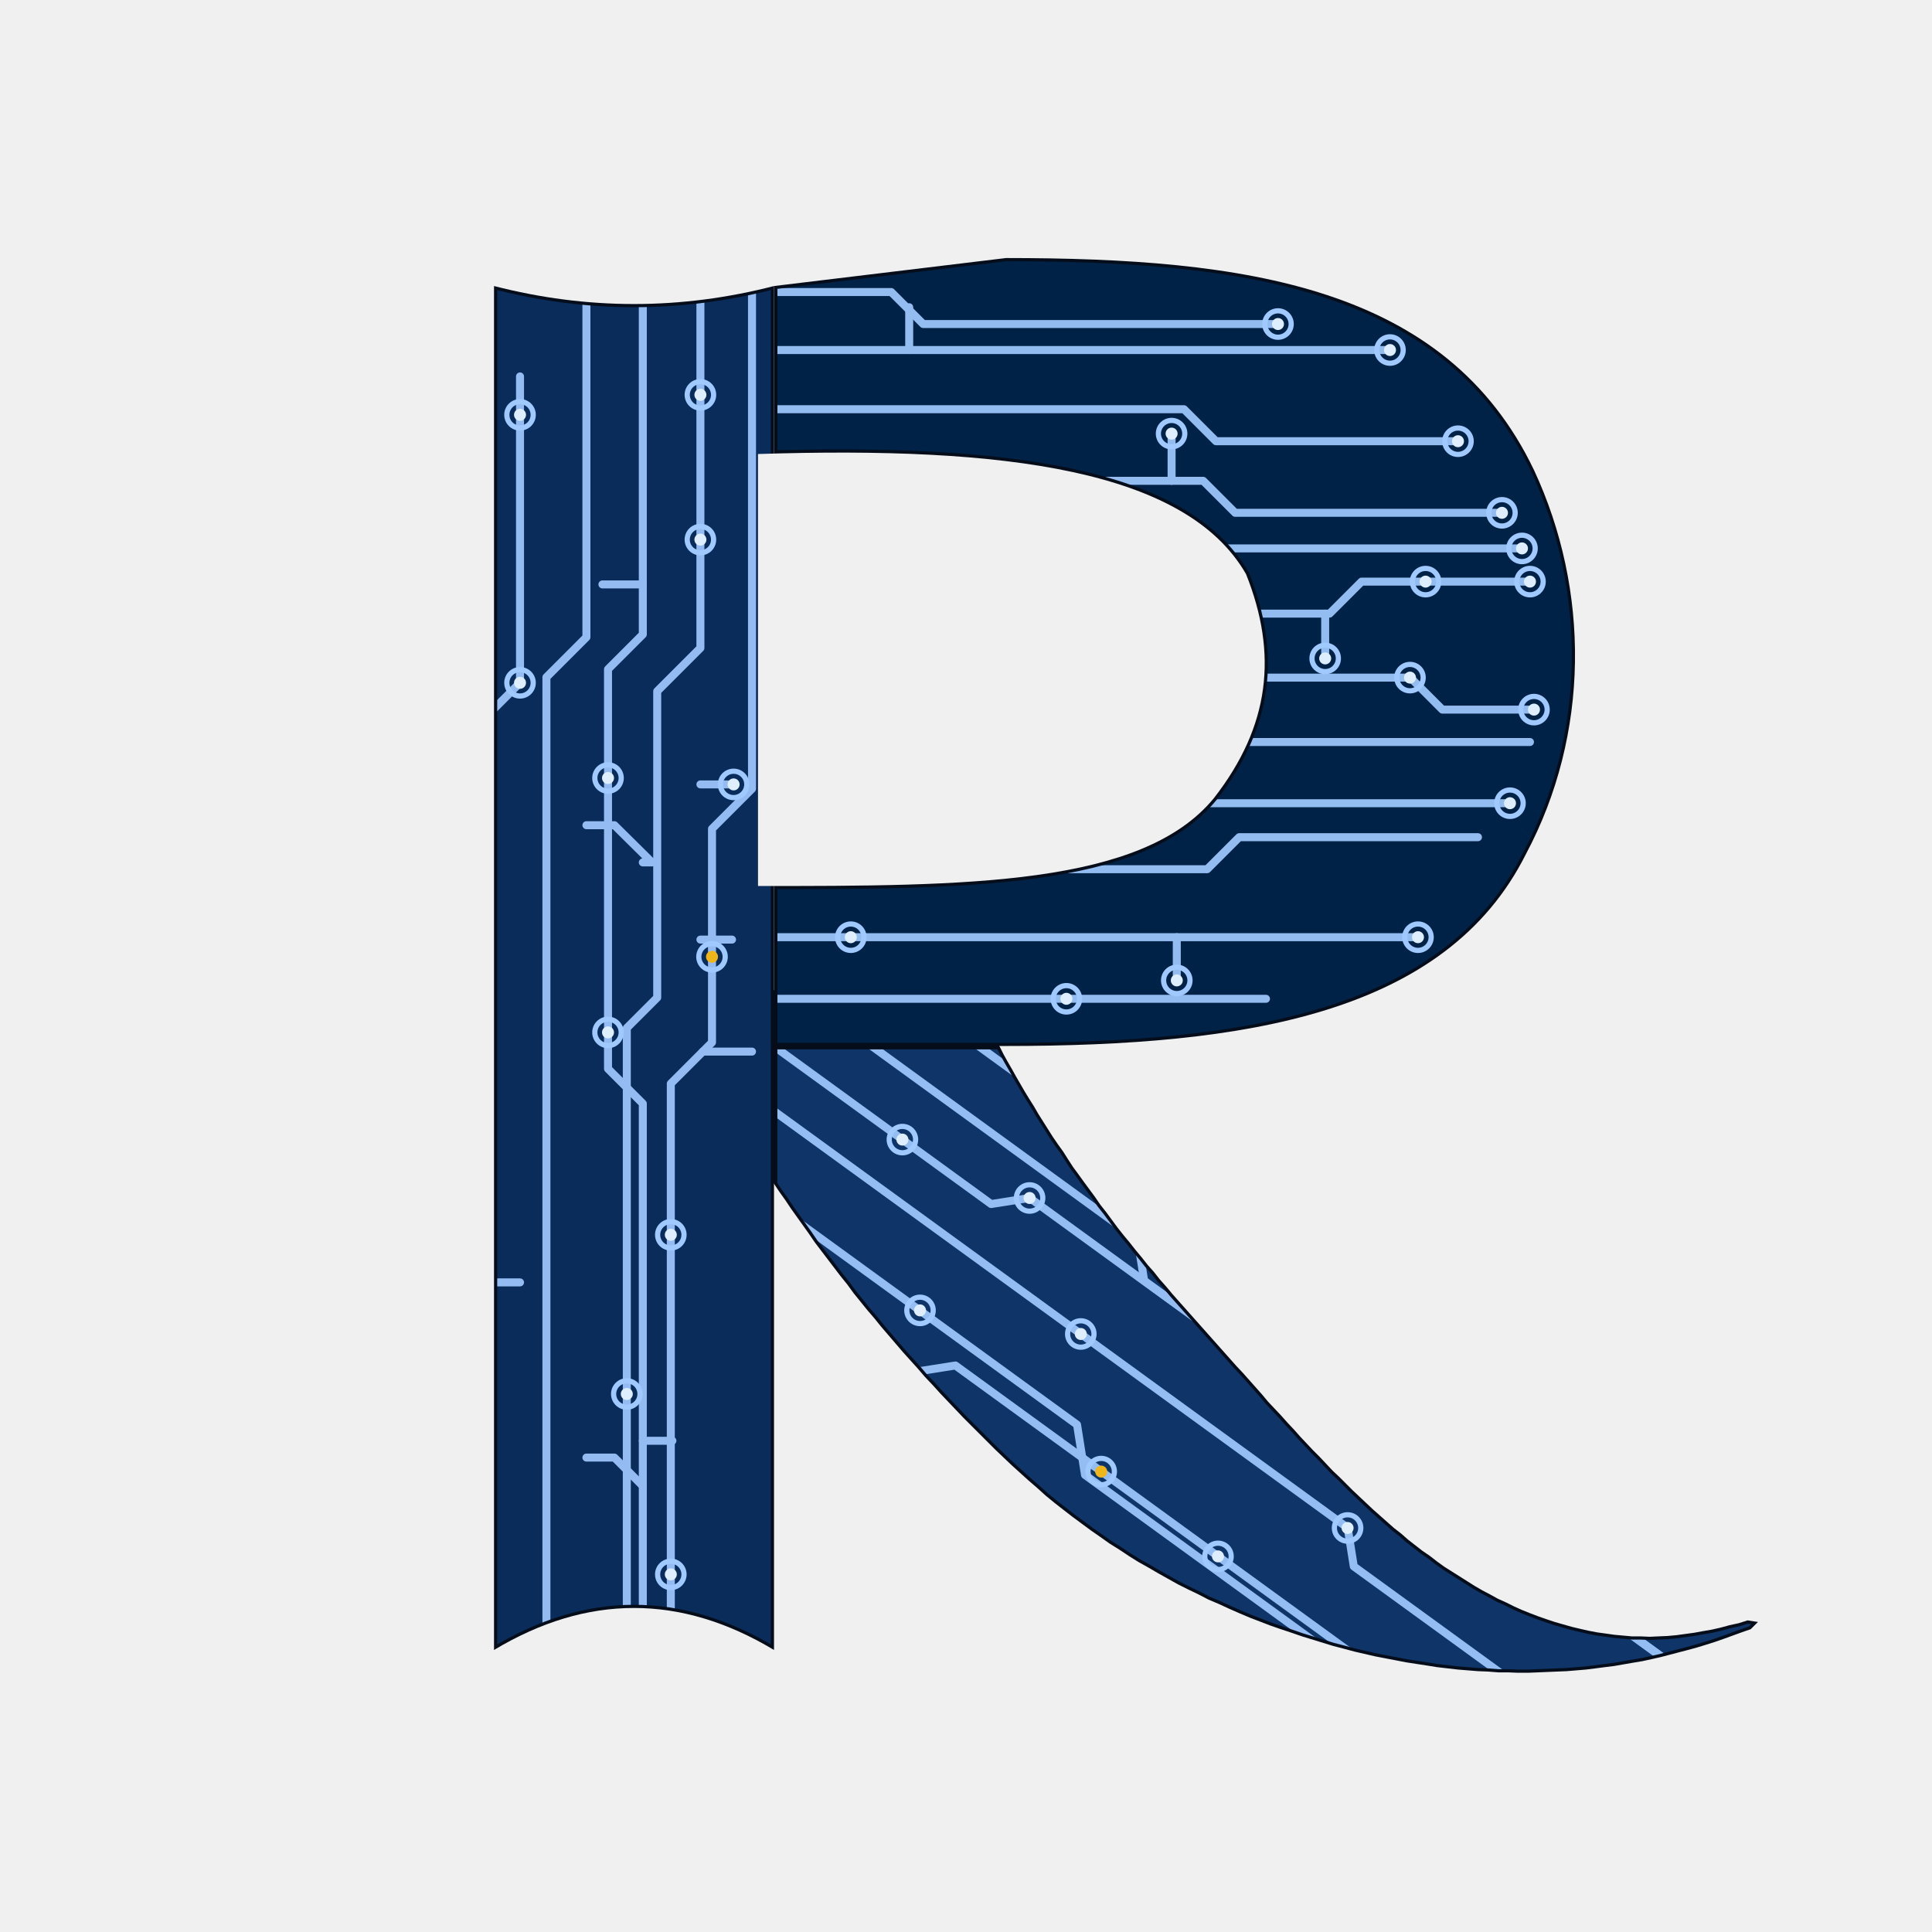
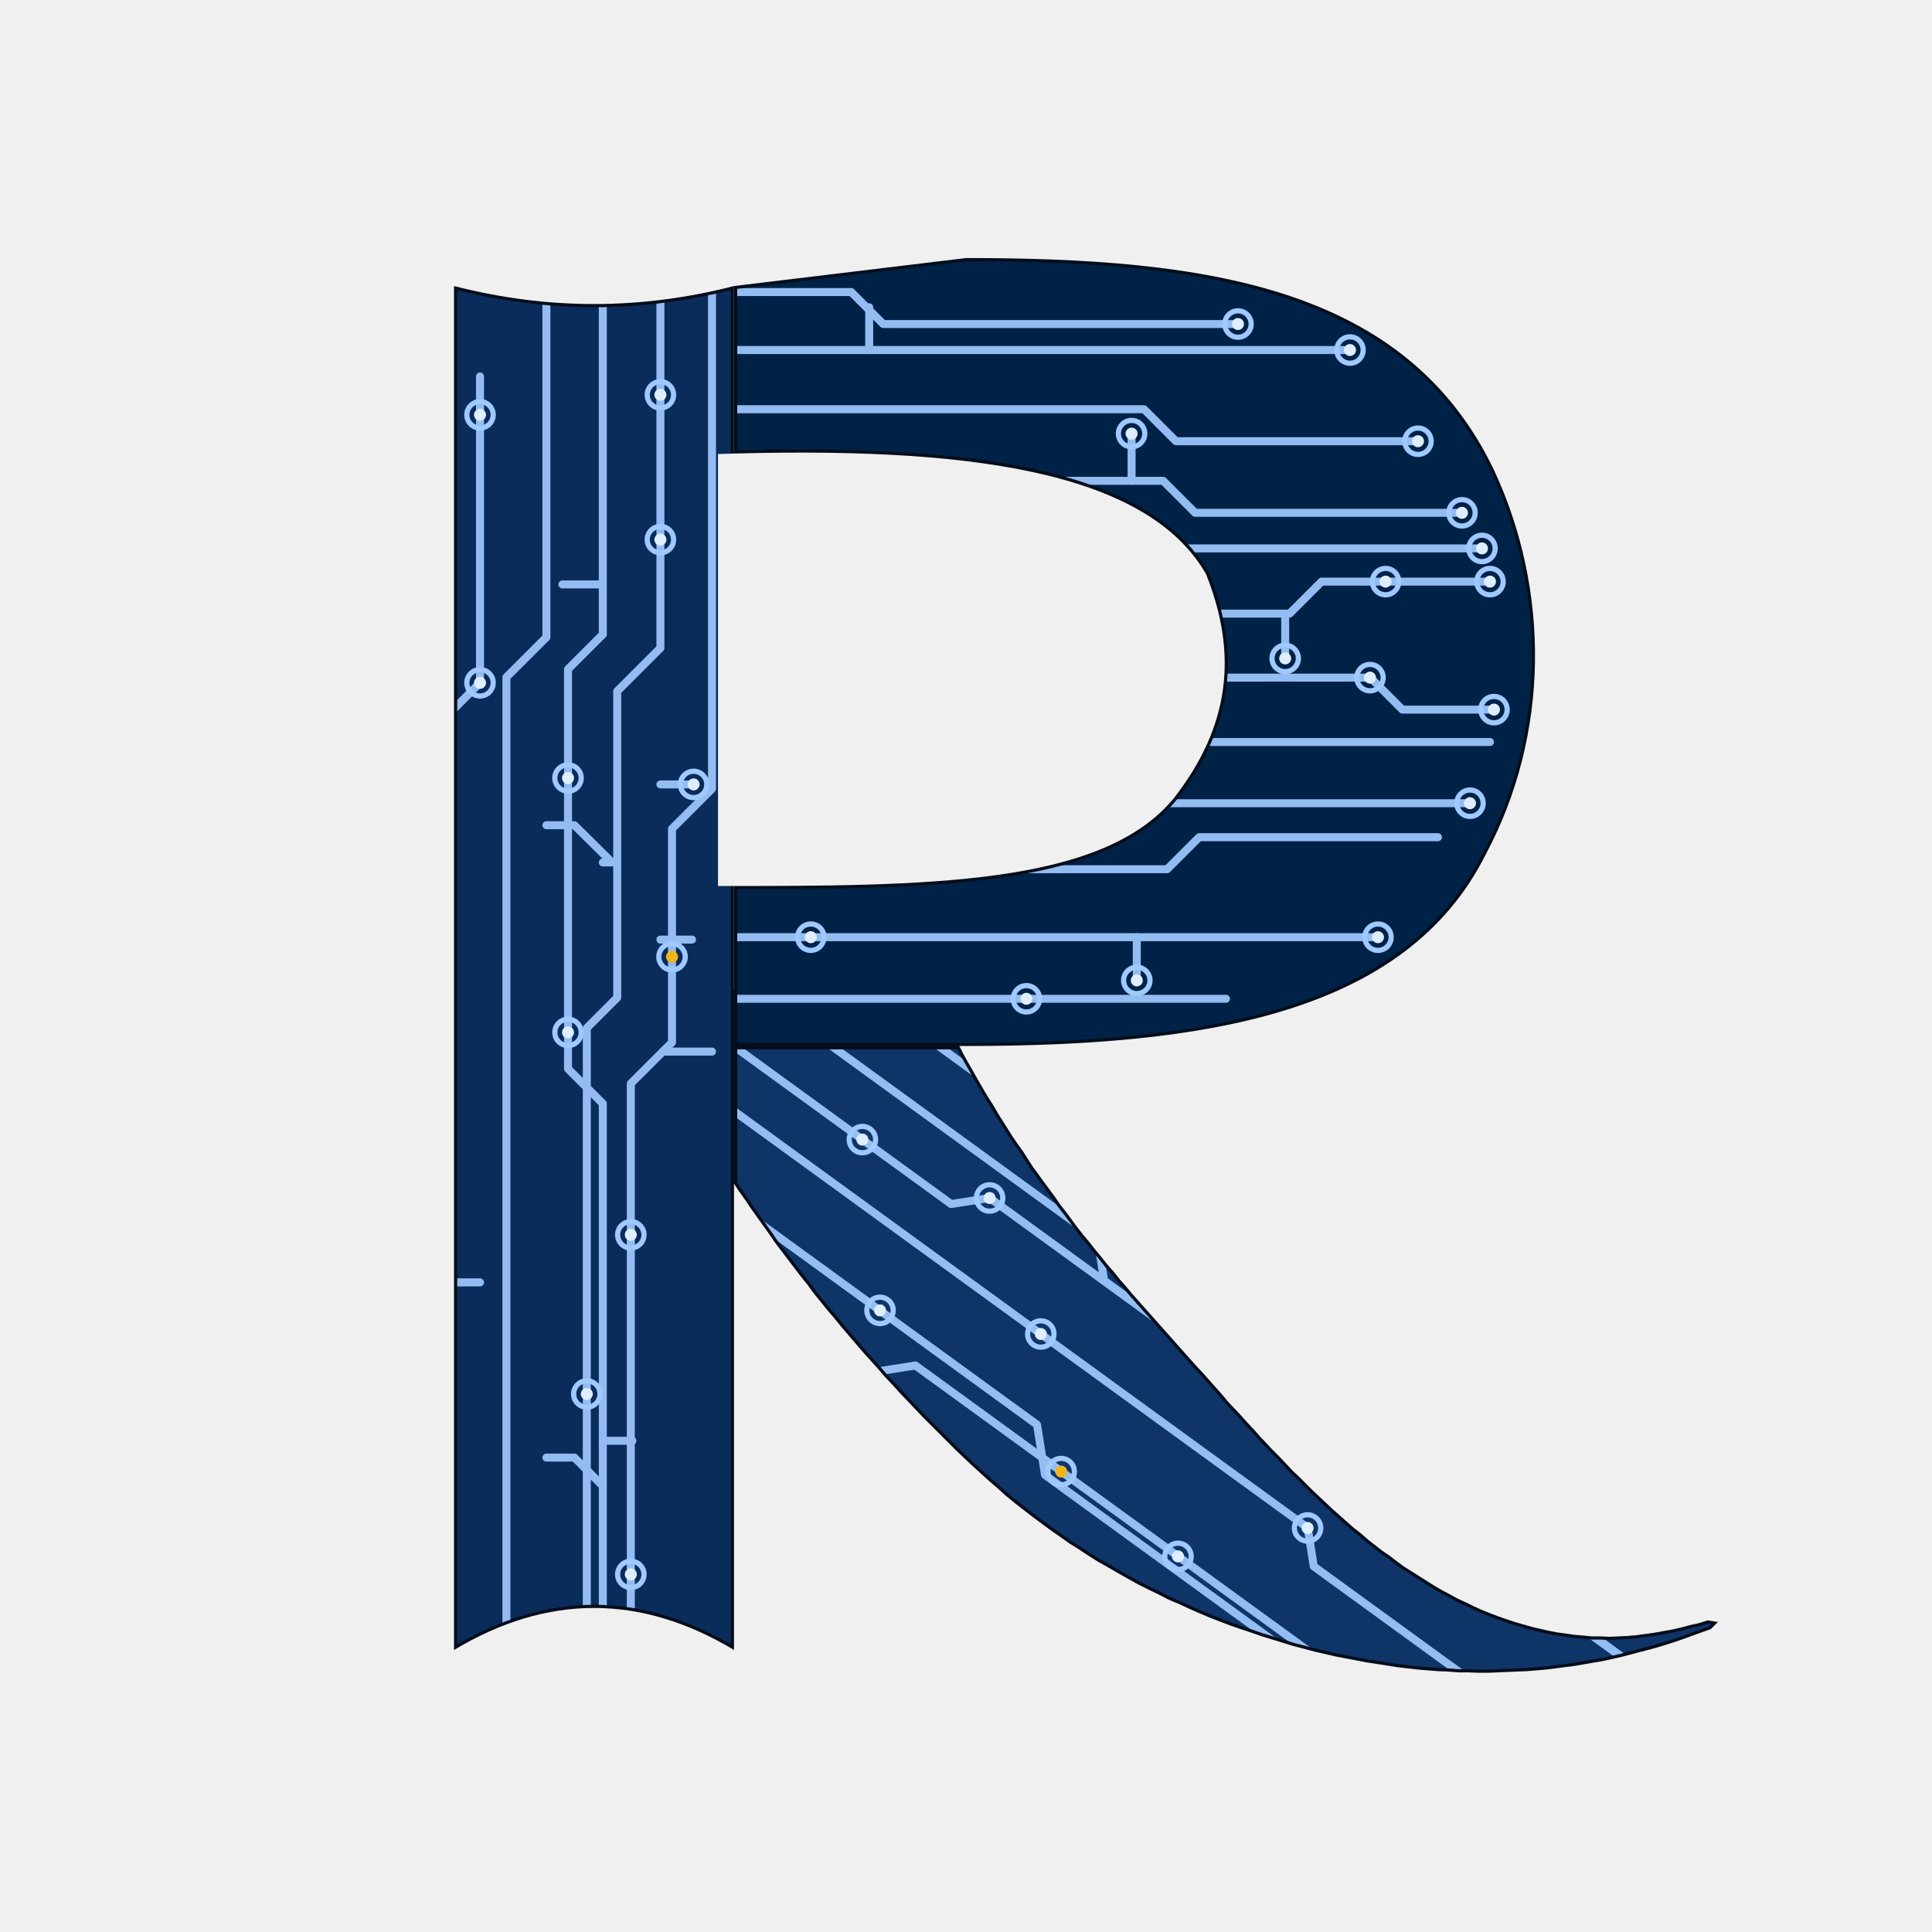
<svg xmlns="http://www.w3.org/2000/svg" viewBox="0 0 512 512" width="512" height="512">
-   <g transform="translate(256,256) scale(1.06) translate(-290,-320)">
+   <g transform="translate(256,256) scale(1.06) translate(-300,-320)">
    <defs>
      <clipPath id="cs">
        <path d="M172,150 Q207,159 242,150 L242,491 Q207,470 172,491 Z" />
      </clipPath>
      <clipPath id="cb">
        <path clip-rule="evenodd" d="M242,150 L300,143 C360,143 410,150 432,196 C446,226 446,262 430,292 C410,332 360,340 300,340 L242,340 Z M238,192 C300,190 345,196 360,222 C368,242 366,260 352,278 C334,300 290,300 238,300 Z" />
      </clipPath>
      <clipPath id="cl">
        <path d="M219.6,335.1 L220.6,337.2 L221.6,339.2 L222.6,341.2 L223.6,343.2 L224.7,345.3 L225.8,347.3 L226.9,349.4 L228.0,351.4 L229.1,353.5 L230.3,355.5 L231.5,357.6 L232.7,359.6 L234.0,361.7 L235.2,363.8 L236.5,365.9 L237.8,368.0 L239.2,370.1 L240.5,372.2 L241.9,374.3 L243.3,376.4 L244.8,378.5 L246.2,380.6 L247.7,382.7 L249.2,384.8 L250.7,386.9 L252.2,389.1 L253.8,391.2 L255.4,393.3 L257.0,395.4 L258.6,397.5 L260.3,399.6 L261.9,401.8 L263.6,403.9 L265.3,406.0 L267.1,408.1 L268.8,410.2 L270.6,412.3 L272.4,414.4 L274.2,416.5 L276.0,418.5 L277.9,420.6 L279.7,422.7 L281.6,424.7 L283.5,426.8 L285.4,428.8 L287.4,430.9 L289.3,432.9 L291.3,434.9 L293.3,436.9 L295.3,438.9 L297.3,440.9 L299.4,442.9 L301.4,444.8 L303.5,446.7 L305.6,448.6 L307.8,450.5 L309.9,452.4 L312.1,454.2 L314.4,456.0 L316.6,457.7 L318.9,459.4 L321.2,461.1 L323.5,462.7 L325.9,464.4 L328.3,465.9 L330.7,467.5 L333.1,469.0 L335.6,470.4 L338.0,471.8 L340.5,473.2 L343.0,474.6 L345.6,475.9 L348.1,477.1 L350.6,478.4 L353.2,479.5 L355.8,480.7 L358.3,481.8 L360.9,482.9 L363.5,483.9 L366.1,484.9 L368.7,485.8 L371.4,486.7 L374.0,487.6 L376.6,488.4 L379.2,489.2 L381.8,490.0 L384.5,490.7 L387.1,491.4 L389.7,492.0 L392.3,492.6 L394.9,493.1 L397.5,493.6 L400.1,494.1 L402.7,494.5 L405.3,494.9 L407.8,495.3 L410.4,495.6 L413.0,495.9 L415.5,496.1 L418.0,496.3 L420.5,496.4 L423.1,496.6 L425.5,496.6 L428.0,496.7 L430.5,496.7 L433.0,496.6 L435.4,496.5 L437.8,496.4 L440.2,496.3 L442.6,496.1 L445.0,495.9 L447.4,495.6 L449.7,495.3 L452.1,495.0 L454.4,494.6 L456.7,494.2 L459.1,493.8 L461.4,493.3 L463.6,492.8 L465.9,492.2 L468.2,491.6 L470.5,491.0 L472.7,490.4 L475.0,489.7 L477.2,489.0 L479.5,488.2 L481.7,487.4 L483.9,486.6 L486.2,485.8 L488.0,484.0 L488.0,484.0 L485.4,483.6 L483.2,484.3 L480.9,484.8 L478.7,485.4 L476.5,485.9 L474.2,486.3 L472.0,486.7 L469.8,487.0 L467.6,487.3 L465.4,487.5 L463.1,487.6 L460.9,487.7 L458.7,487.6 L456.5,487.6 L454.3,487.4 L452.1,487.2 L450.0,486.9 L447.8,486.6 L445.7,486.2 L443.5,485.7 L441.4,485.2 L439.3,484.6 L437.2,484.0 L435.1,483.3 L433.1,482.6 L431.0,481.8 L429.0,481.0 L427.0,480.1 L425.0,479.1 L423.0,478.2 L421.0,477.1 L419.1,476.1 L417.2,475.0 L415.3,473.8 L413.4,472.6 L411.5,471.4 L409.6,470.2 L407.8,468.9 L406.0,467.5 L404.1,466.2 L402.3,464.8 L400.5,463.4 L398.8,461.9 L397.0,460.5 L395.3,459.0 L393.5,457.4 L391.8,455.9 L390.1,454.3 L388.4,452.7 L386.7,451.1 L385.1,449.5 L383.4,447.8 L381.7,446.2 L380.1,444.5 L378.5,442.8 L376.8,441.1 L375.2,439.4 L373.6,437.7 L372.0,435.9 L370.4,434.2 L368.8,432.4 L367.1,430.6 L365.5,428.9 L364.0,427.1 L362.4,425.3 L360.8,423.5 L359.2,421.7 L357.6,420.0 L356.0,418.2 L354.4,416.4 L352.8,414.6 L351.2,412.8 L349.6,411.0 L348.0,409.2 L346.4,407.4 L344.8,405.6 L343.2,403.8 L341.6,402.0 L340.1,400.2 L338.5,398.4 L337.0,396.5 L335.4,394.7 L333.9,392.8 L332.4,391.0 L330.9,389.1 L329.4,387.3 L327.9,385.4 L326.5,383.5 L325.1,381.6 L323.6,379.7 L322.3,377.8 L320.9,375.9 L319.5,374.0 L318.2,372.2 L316.8,370.3 L315.5,368.3 L314.3,366.4 L313.0,364.6 L311.7,362.7 L310.5,360.8 L309.3,358.9 L308.1,357.0 L307.0,355.1 L305.8,353.2 L304.7,351.4 L303.6,349.5 L302.5,347.6 L301.5,345.8 L300.4,343.9 L299.4,342.1 L298.5,340.3 L297.5,338.5 L296.6,336.7 L295.7,334.9 L294.8,333.2 L293.9,331.4 L293.1,329.7 L292.3,328.0 L291.5,326.3 L290.7,324.6 L290.0,323.0 L289.3,321.3 L288.6,319.7 L288.0,318.1 L287.4,316.5 L286.7,315.0 L286.2,313.4 L285.6,311.9 L285.0,310.4 L284.4,308.9 Z" />
      </clipPath>
      <mask id="cm" maskUnits="userSpaceOnUse" maskContentUnits="userSpaceOnUse" x="0" y="0" width="700" height="650">
        <path d="M172,150 Q207,159 242,150 L242,491 Q207,470 172,491 Z" fill="#fff" />
        <path d="M242,150 L300,143 C360,143 410,150 432,196 C446,226 446,262 430,292 C410,332 360,340 300,340 L242,340 Z" fill="#fff" />
        <path d="M219.6,335.1 L220.6,337.2 L221.6,339.2 L222.6,341.2 L223.6,343.2 L224.7,345.3 L225.8,347.3 L226.9,349.4 L228.0,351.4 L229.1,353.5 L230.3,355.5 L231.5,357.6 L232.7,359.6 L234.0,361.7 L235.2,363.8 L236.5,365.9 L237.8,368.0 L239.2,370.1 L240.5,372.2 L241.9,374.3 L243.3,376.4 L244.8,378.5 L246.2,380.6 L247.7,382.7 L249.2,384.8 L250.7,386.9 L252.2,389.1 L253.8,391.2 L255.4,393.3 L257.0,395.4 L258.6,397.5 L260.3,399.6 L261.9,401.8 L263.6,403.9 L265.3,406.0 L267.1,408.1 L268.8,410.2 L270.6,412.3 L272.4,414.4 L274.2,416.5 L276.0,418.5 L277.9,420.6 L279.7,422.7 L281.6,424.7 L283.5,426.8 L285.4,428.8 L287.4,430.9 L289.3,432.9 L291.3,434.9 L293.3,436.9 L295.3,438.9 L297.3,440.9 L299.4,442.9 L301.4,444.8 L303.5,446.7 L305.6,448.6 L307.8,450.5 L309.9,452.4 L312.1,454.2 L314.4,456.0 L316.6,457.7 L318.9,459.4 L321.2,461.1 L323.5,462.7 L325.9,464.4 L328.3,465.9 L330.7,467.5 L333.1,469.0 L335.6,470.4 L338.0,471.8 L340.5,473.2 L343.0,474.6 L345.6,475.9 L348.1,477.1 L350.6,478.4 L353.2,479.5 L355.8,480.7 L358.3,481.8 L360.9,482.9 L363.5,483.9 L366.1,484.9 L368.7,485.8 L371.4,486.7 L374.0,487.6 L376.6,488.4 L379.2,489.2 L381.8,490.0 L384.5,490.7 L387.1,491.4 L389.7,492.0 L392.3,492.6 L394.9,493.1 L397.5,493.6 L400.1,494.1 L402.7,494.5 L405.3,494.9 L407.8,495.3 L410.4,495.6 L413.0,495.9 L415.5,496.1 L418.0,496.3 L420.5,496.4 L423.1,496.6 L425.5,496.6 L428.0,496.7 L430.5,496.7 L433.0,496.6 L435.4,496.5 L437.8,496.4 L440.2,496.3 L442.6,496.1 L445.0,495.9 L447.4,495.6 L449.7,495.3 L452.1,495.0 L454.4,494.6 L456.7,494.2 L459.1,493.8 L461.4,493.3 L463.6,492.8 L465.9,492.2 L468.2,491.6 L470.5,491.0 L472.7,490.4 L475.0,489.7 L477.2,489.0 L479.5,488.2 L481.7,487.4 L483.9,486.6 L486.2,485.8 L488.0,484.0 L488.0,484.0 L485.4,483.6 L483.2,484.3 L480.9,484.8 L478.7,485.4 L476.5,485.9 L474.2,486.3 L472.0,486.7 L469.8,487.0 L467.6,487.3 L465.4,487.5 L463.1,487.6 L460.9,487.7 L458.7,487.6 L456.5,487.6 L454.3,487.4 L452.1,487.2 L450.0,486.9 L447.8,486.6 L445.7,486.2 L443.5,485.7 L441.4,485.2 L439.3,484.6 L437.2,484.0 L435.1,483.3 L433.1,482.6 L431.0,481.8 L429.0,481.0 L427.0,480.1 L425.0,479.1 L423.0,478.2 L421.0,477.1 L419.1,476.1 L417.2,475.0 L415.3,473.8 L413.4,472.6 L411.5,471.4 L409.6,470.2 L407.8,468.9 L406.0,467.5 L404.1,466.2 L402.3,464.8 L400.5,463.4 L398.8,461.9 L397.0,460.5 L395.3,459.0 L393.5,457.4 L391.8,455.9 L390.1,454.3 L388.4,452.7 L386.7,451.1 L385.1,449.5 L383.4,447.8 L381.7,446.2 L380.1,444.5 L378.5,442.8 L376.8,441.1 L375.2,439.4 L373.6,437.7 L372.0,435.9 L370.4,434.2 L368.8,432.4 L367.1,430.6 L365.5,428.9 L364.0,427.1 L362.4,425.3 L360.8,423.5 L359.2,421.7 L357.6,420.0 L356.0,418.2 L354.4,416.4 L352.8,414.6 L351.2,412.8 L349.6,411.0 L348.0,409.2 L346.4,407.4 L344.8,405.6 L343.2,403.8 L341.6,402.0 L340.1,400.2 L338.5,398.4 L337.0,396.5 L335.4,394.7 L333.9,392.8 L332.4,391.0 L330.9,389.1 L329.4,387.3 L327.9,385.4 L326.5,383.5 L325.1,381.6 L323.6,379.7 L322.3,377.8 L320.9,375.9 L319.5,374.0 L318.2,372.2 L316.8,370.3 L315.5,368.3 L314.3,366.4 L313.0,364.6 L311.7,362.7 L310.5,360.8 L309.3,358.9 L308.1,357.0 L307.0,355.1 L305.8,353.2 L304.7,351.4 L303.6,349.5 L302.5,347.6 L301.5,345.8 L300.4,343.9 L299.4,342.1 L298.5,340.3 L297.5,338.5 L296.6,336.7 L295.7,334.9 L294.8,333.2 L293.9,331.4 L293.1,329.7 L292.3,328.0 L291.5,326.3 L290.7,324.6 L290.0,323.0 L289.3,321.3 L288.6,319.7 L288.0,318.1 L287.4,316.5 L286.7,315.0 L286.2,313.4 L285.6,311.9 L285.0,310.4 L284.4,308.9 Z" fill="#fff" />
        <path d="M238,192 C300,190 345,196 360,222 C368,242 366,260 352,278 C334,300 290,300 238,300 Z" fill="#000" />
      </mask>
    </defs>
    <g mask="url(#cm)">
      <path d="M219.6,335.1 L220.6,337.2 L221.6,339.2 L222.6,341.2 L223.6,343.2 L224.7,345.3 L225.8,347.3 L226.9,349.4 L228.0,351.4 L229.1,353.5 L230.3,355.5 L231.5,357.6 L232.7,359.6 L234.0,361.7 L235.2,363.8 L236.5,365.9 L237.8,368.0 L239.2,370.1 L240.5,372.2 L241.9,374.3 L243.3,376.4 L244.8,378.5 L246.2,380.6 L247.7,382.7 L249.2,384.8 L250.7,386.9 L252.2,389.1 L253.8,391.2 L255.4,393.3 L257.0,395.4 L258.6,397.5 L260.3,399.6 L261.9,401.8 L263.6,403.9 L265.3,406.0 L267.1,408.1 L268.8,410.2 L270.6,412.3 L272.4,414.4 L274.2,416.5 L276.0,418.5 L277.9,420.6 L279.7,422.7 L281.6,424.7 L283.5,426.8 L285.4,428.8 L287.4,430.9 L289.3,432.9 L291.3,434.9 L293.3,436.9 L295.3,438.9 L297.3,440.9 L299.4,442.9 L301.4,444.8 L303.5,446.7 L305.6,448.6 L307.8,450.5 L309.9,452.4 L312.1,454.2 L314.4,456.0 L316.6,457.7 L318.9,459.4 L321.2,461.1 L323.5,462.7 L325.9,464.4 L328.3,465.9 L330.7,467.5 L333.1,469.0 L335.6,470.4 L338.0,471.8 L340.5,473.2 L343.0,474.6 L345.6,475.9 L348.1,477.1 L350.6,478.4 L353.2,479.5 L355.8,480.7 L358.3,481.8 L360.9,482.9 L363.5,483.9 L366.1,484.9 L368.7,485.8 L371.4,486.7 L374.0,487.6 L376.6,488.4 L379.2,489.2 L381.8,490.0 L384.5,490.7 L387.1,491.4 L389.7,492.0 L392.3,492.6 L394.9,493.1 L397.5,493.6 L400.1,494.1 L402.7,494.5 L405.3,494.9 L407.8,495.3 L410.4,495.6 L413.0,495.9 L415.5,496.1 L418.0,496.3 L420.5,496.4 L423.1,496.6 L425.5,496.6 L428.0,496.7 L430.5,496.7 L433.0,496.6 L435.4,496.5 L437.8,496.4 L440.2,496.3 L442.6,496.1 L445.0,495.9 L447.4,495.6 L449.7,495.3 L452.1,495.0 L454.4,494.6 L456.7,494.2 L459.1,493.8 L461.4,493.3 L463.6,492.8 L465.9,492.2 L468.2,491.6 L470.5,491.0 L472.7,490.4 L475.0,489.7 L477.2,489.0 L479.5,488.2 L481.7,487.4 L483.9,486.6 L486.2,485.8 L488.0,484.0 L488.0,484.0 L485.4,483.6 L483.2,484.3 L480.9,484.8 L478.7,485.4 L476.5,485.9 L474.2,486.3 L472.0,486.7 L469.8,487.0 L467.6,487.3 L465.4,487.5 L463.1,487.6 L460.9,487.7 L458.7,487.6 L456.5,487.6 L454.3,487.4 L452.1,487.2 L450.0,486.9 L447.8,486.6 L445.7,486.2 L443.5,485.7 L441.4,485.2 L439.3,484.6 L437.2,484.0 L435.1,483.3 L433.1,482.6 L431.0,481.8 L429.0,481.0 L427.0,480.1 L425.0,479.1 L423.0,478.2 L421.0,477.1 L419.1,476.1 L417.2,475.0 L415.3,473.8 L413.4,472.6 L411.5,471.4 L409.6,470.2 L407.8,468.9 L406.0,467.5 L404.1,466.2 L402.3,464.8 L400.5,463.4 L398.8,461.9 L397.0,460.5 L395.3,459.0 L393.5,457.4 L391.8,455.9 L390.1,454.3 L388.4,452.7 L386.7,451.1 L385.1,449.5 L383.4,447.8 L381.7,446.2 L380.1,444.5 L378.5,442.8 L376.8,441.1 L375.2,439.4 L373.6,437.7 L372.0,435.9 L370.4,434.2 L368.8,432.4 L367.1,430.6 L365.5,428.9 L364.0,427.1 L362.4,425.3 L360.8,423.5 L359.2,421.7 L357.6,420.0 L356.0,418.2 L354.4,416.4 L352.8,414.6 L351.2,412.8 L349.6,411.0 L348.0,409.2 L346.4,407.4 L344.8,405.6 L343.2,403.8 L341.6,402.0 L340.1,400.2 L338.5,398.4 L337.0,396.5 L335.4,394.7 L333.9,392.8 L332.4,391.0 L330.9,389.1 L329.4,387.3 L327.9,385.4 L326.5,383.5 L325.1,381.6 L323.6,379.7 L322.3,377.8 L320.9,375.9 L319.5,374.0 L318.2,372.2 L316.8,370.3 L315.5,368.3 L314.3,366.4 L313.0,364.6 L311.7,362.7 L310.5,360.8 L309.3,358.9 L308.1,357.0 L307.0,355.1 L305.8,353.2 L304.7,351.4 L303.6,349.5 L302.5,347.6 L301.5,345.8 L300.4,343.9 L299.4,342.1 L298.5,340.3 L297.5,338.5 L296.6,336.7 L295.7,334.9 L294.8,333.2 L293.9,331.4 L293.1,329.7 L292.3,328.0 L291.5,326.3 L290.7,324.6 L290.0,323.0 L289.3,321.3 L288.6,319.7 L288.0,318.1 L287.4,316.5 L286.7,315.0 L286.2,313.4 L285.6,311.9 L285.0,310.4 L284.4,308.9 Z" fill="#0e3468" stroke="#060d1a" stroke-width="1.6" stroke-linejoin="round" />
      <g>
        <path d="M219.6,335.1 L220.6,337.2 L221.6,339.2 L222.6,341.2 L223.6,343.2 L224.7,345.3 L225.8,347.3 L226.9,349.4 L228.0,351.4 L229.1,353.5 L230.3,355.5 L231.5,357.6 L232.7,359.6 L234.0,361.7 L235.2,363.8 L236.5,365.9 L237.8,368.0 L239.2,370.1 L240.5,372.2 L241.9,374.3 L243.3,376.4 L244.8,378.5 L246.2,380.6 L247.7,382.7 L249.2,384.8 L250.7,386.9 L252.2,389.1 L253.8,391.2 L255.4,393.3 L257.0,395.4 L258.6,397.5 L260.3,399.6 L261.9,401.8 L263.6,403.9 L265.3,406.0 L267.1,408.1 L268.8,410.2 L270.6,412.3 L272.4,414.4 L274.2,416.5 L276.0,418.5 L277.9,420.6 L279.7,422.7 L281.6,424.7 L283.5,426.8 L285.4,428.8 L287.4,430.9 L289.3,432.9 L291.3,434.9 L293.3,436.9 L295.3,438.9 L297.3,440.9 L299.4,442.9 L301.4,444.8 L303.5,446.7 L305.6,448.6 L307.8,450.5 L309.9,452.4 L312.1,454.2 L314.4,456.0 L316.6,457.7 L318.9,459.4 L321.2,461.1 L323.5,462.7 L325.9,464.4 L328.3,465.9 L330.7,467.5 L333.1,469.0 L335.6,470.4 L338.0,471.8 L340.5,473.2 L343.0,474.6 L345.6,475.9 L348.1,477.1 L350.6,478.4 L353.2,479.5 L355.8,480.7 L358.3,481.8 L360.9,482.9 L363.5,483.9 L366.1,484.9 L368.7,485.8 L371.4,486.7 L374.0,487.6 L376.6,488.4 L379.2,489.2 L381.8,490.0 L384.5,490.7 L387.1,491.4 L389.7,492.0 L392.3,492.6 L394.9,493.1 L397.5,493.6 L400.1,494.1 L402.7,494.5 L405.3,494.9 L407.8,495.3 L410.4,495.6 L413.0,495.9 L415.5,496.1 L418.0,496.3 L420.5,496.4 L423.1,496.6 L425.5,496.6 L428.0,496.7 L430.5,496.7 L433.0,496.6 L435.4,496.5 L437.8,496.4 L440.2,496.3 L442.6,496.1 L445.0,495.9 L447.4,495.6 L449.7,495.3 L452.1,495.0 L454.4,494.6 L456.7,494.2 L459.1,493.8 L461.4,493.3 L463.6,492.8 L465.9,492.2 L468.2,491.6 L470.5,491.0 L472.7,490.4 L475.0,489.7 L477.2,489.0 L479.5,488.2 L481.7,487.4 L483.9,486.6 L486.2,485.8 L488.0,484.0 L488.0,484.0 L485.4,483.6 L483.2,484.3 L480.9,484.8 L478.7,485.4 L476.5,485.9 L474.2,486.3 L472.0,486.7 L469.8,487.0 L467.6,487.3 L465.4,487.5 L463.1,487.6 L460.9,487.7 L458.7,487.6 L456.5,487.6 L454.3,487.4 L452.1,487.2 L450.0,486.9 L447.8,486.6 L445.7,486.2 L443.5,485.7 L441.4,485.2 L439.3,484.6 L437.2,484.0 L435.1,483.3 L433.1,482.6 L431.0,481.8 L429.0,481.0 L427.0,480.1 L425.0,479.1 L423.0,478.2 L421.0,477.1 L419.1,476.1 L417.2,475.0 L415.3,473.8 L413.4,472.6 L411.5,471.4 L409.6,470.2 L407.8,468.9 L406.0,467.5 L404.1,466.2 L402.3,464.8 L400.5,463.4 L398.8,461.9 L397.0,460.5 L395.3,459.0 L393.5,457.4 L391.8,455.9 L390.1,454.3 L388.4,452.7 L386.7,451.1 L385.1,449.5 L383.4,447.8 L381.7,446.2 L380.1,444.5 L378.5,442.8 L376.8,441.1 L375.2,439.4 L373.6,437.7 L372.0,435.9 L370.4,434.2 L368.8,432.4 L367.1,430.6 L365.5,428.9 L364.0,427.1 L362.4,425.3 L360.8,423.5 L359.2,421.7 L357.6,420.0 L356.0,418.2 L354.4,416.4 L352.8,414.6 L351.2,412.8 L349.6,411.0 L348.0,409.2 L346.4,407.4 L344.8,405.6 L343.2,403.8 L341.6,402.0 L340.1,400.2 L338.5,398.4 L337.0,396.5 L335.4,394.7 L333.9,392.8 L332.4,391.0 L330.9,389.1 L329.4,387.3 L327.9,385.4 L326.5,383.5 L325.1,381.6 L323.6,379.7 L322.3,377.8 L320.9,375.9 L319.5,374.0 L318.2,372.2 L316.8,370.3 L315.5,368.3 L314.3,366.4 L313.0,364.6 L311.7,362.7 L310.5,360.8 L309.3,358.9 L308.1,357.0 L307.0,355.1 L305.8,353.2 L304.7,351.4 L303.6,349.5 L302.5,347.6 L301.5,345.8 L300.4,343.9 L299.4,342.1 L298.5,340.3 L297.5,338.5 L296.6,336.7 L295.7,334.9 L294.8,333.2 L293.9,331.4 L293.1,329.7 L292.3,328.0 L291.5,326.3 L290.7,324.6 L290.0,323.0 L289.3,321.3 L288.6,319.7 L288.0,318.1 L287.4,316.5 L286.7,315.0 L286.2,313.4 L285.6,311.9 L285.0,310.4 L284.4,308.9 Z" fill="#0e3468" fill-rule="evenodd" />
        <g clip-path="url(#cl)" fill="none" stroke="#9fc9ff" stroke-width="2" stroke-linecap="round" stroke-linejoin="round" opacity="0.92">
          <g transform="rotate(-54 350 400)">
            <path d="M186.7,270.8 L186.7,374.9 L178.1,383.5 L178.1,514.3" />
            <path d="M178.1,386 L187.6,386" />
            <path d="M200.7,235 L200.7,336.1 L191,345.8 L191,565" />
            <path d="M214.8,235 L214.8,460 L222.6,467.8 L222.6,565" />
            <path d="M222.6,467.3 L215.4,467.3" />
            <path d="M228.2,235 L228.2,465 L237.1,473.9 L237.1,565" />
            <path d="M228.2,330.8 L216.5,330.8" />
            <path d="M246.6,235 L246.6,449.8 L239.9,456.5 L239.9,565" />
            <path d="M239.9,516.5 L251.7,516.5" />
            <path d="M258.4,235 L258.4,429.2 L249.8,437.8 L249.8,565" />
            <path d="M276.6,304.9 L276.6,422.1 L268,430.7 L268,485.7" />
            <path d="M268,430.6 L257.2,430.6" />
            <path d="M290.7,253.6 L290.7,354.6 L297.1,361 L297.1,487.3" />
            <path d="M303,306.9 L303,394.3 L294,403.3 L294,521.9" />
            <path d="M321.9,235 L321.9,464.2 L315,471.1 L315,565" />
            <path d="M335,235 L335,344.5 L341.9,351.4 L341.9,565" />
            <path d="M341.9,417.5 L351.9,417.5" />
            <path d="M349.4,235 L349.4,379.3 L342,386.7 L342,565" />
            <path d="M342,396.3 L352.3,396.3" />
            <path d="M365.1,235 L365.1,448.2 L371.3,454.4 L371.3,565" />
            <path d="M381.5,296.4 L381.5,398.8 L389.6,406.9 L389.6,512.4" />
            <path d="M389.6,450.5 L397.4,450.5" />
            <path d="M394.8,291.6 L394.8,387 L401.7,393.9 L401.7,497.5" />
            <path d="M401.7,399.5 L391.6,399.5" />
            <path d="M411.1,235 L411.1,445.3 L419.3,453.5 L419.3,565" />
            <path d="M419.3,493.6 L427.6,493.6" />
            <path d="M426.5,285 L426.5,441.4 L419.5,448.4 L419.5,522.9" />
            <path d="M441.7,307.8 L441.7,419.6 L449.3,427.2 L449.3,523.3" />
            <path d="M456.4,235 L456.4,358.6 L465.6,367.8 L465.6,565" />
            <path d="M471,251.8 L471,400 L462.1,408.9 L462.1,532.8" />
            <path d="M485.1,235 L485.1,421.1 L477.7,428.5 L477.7,565" />
            <path d="M477.7,505.5 L467.3,505.5" />
            <path d="M501.9,304.7 L501.9,391.4 L492.3,401 L492.3,498.1" />
            <path d="M501.9,382 L492.3,382" />
            <path d="M513,305.5 L513,379.8 L521.5,388.3 L521.5,540.1" />
            <path d="M521.5,497.9 L531.9,497.9" />
          </g>
        </g>
        <g clip-path="url(#cl)">
          <circle cx="305.9" cy="378" r="3.3" fill="none" stroke="#9fc9ff" stroke-width="1.3" />
          <circle cx="305.9" cy="378" r="1.5" fill="#dfeeff" />
          <circle cx="353" cy="467.6" r="3.3" fill="none" stroke="#9fc9ff" stroke-width="1.3" />
          <circle cx="353" cy="467.6" r="1.5" fill="#dfeeff" />
          <circle cx="278.5" cy="406.1" r="3.3" fill="none" stroke="#9fc9ff" stroke-width="1.3" />
          <circle cx="278.5" cy="406.1" r="1.5" fill="#dfeeff" />
          <circle cx="323.8" cy="446.4" r="3.3" fill="none" stroke="#9fc9ff" stroke-width="1.3" />
          <circle cx="323.8" cy="446.4" r="1.5" fill="#f0b519" />
          <circle cx="285.4" cy="334.4" r="3.3" fill="none" stroke="#9fc9ff" stroke-width="1.3" />
          <circle cx="285.4" cy="334.4" r="1.5" fill="#dfeeff" />
          <circle cx="252.6" cy="330" r="3.3" fill="none" stroke="#9fc9ff" stroke-width="1.3" />
          <circle cx="252.6" cy="330" r="1.5" fill="#dfeeff" />
          <circle cx="318.7" cy="412" r="3.3" fill="none" stroke="#9fc9ff" stroke-width="1.3" />
          <circle cx="318.7" cy="412" r="1.5" fill="#dfeeff" />
          <circle cx="274.1" cy="363.4" r="3.3" fill="none" stroke="#9fc9ff" stroke-width="1.3" />
          <circle cx="274.1" cy="363.4" r="1.5" fill="#dfeeff" />
          <circle cx="385.4" cy="460.5" r="3.3" fill="none" stroke="#9fc9ff" stroke-width="1.3" />
          <circle cx="385.4" cy="460.5" r="1.5" fill="#dfeeff" />
        </g>
        <path d="M219.6,335.1 L220.6,337.2 L221.6,339.2 L222.6,341.2 L223.6,343.2 L224.7,345.3 L225.8,347.3 L226.9,349.4 L228.0,351.4 L229.1,353.5 L230.3,355.5 L231.5,357.6 L232.7,359.6 L234.0,361.7 L235.2,363.8 L236.5,365.9 L237.8,368.0 L239.2,370.1 L240.5,372.2 L241.9,374.3 L243.3,376.4 L244.8,378.5 L246.2,380.6 L247.7,382.7 L249.2,384.8 L250.7,386.9 L252.2,389.1 L253.8,391.2 L255.4,393.3 L257.0,395.4 L258.6,397.5 L260.3,399.6 L261.9,401.8 L263.6,403.9 L265.3,406.0 L267.1,408.1 L268.8,410.2 L270.6,412.3 L272.4,414.4 L274.2,416.5 L276.0,418.5 L277.9,420.6 L279.7,422.7 L281.6,424.7 L283.5,426.8 L285.4,428.8 L287.4,430.9 L289.3,432.9 L291.3,434.9 L293.3,436.9 L295.3,438.9 L297.3,440.9 L299.4,442.9 L301.4,444.8 L303.5,446.7 L305.6,448.6 L307.8,450.5 L309.9,452.4 L312.1,454.2 L314.4,456.0 L316.6,457.7 L318.9,459.4 L321.2,461.1 L323.5,462.7 L325.9,464.4 L328.3,465.9 L330.7,467.5 L333.1,469.0 L335.6,470.4 L338.0,471.8 L340.5,473.2 L343.0,474.6 L345.6,475.9 L348.1,477.1 L350.6,478.4 L353.2,479.5 L355.8,480.7 L358.3,481.8 L360.9,482.9 L363.5,483.9 L366.1,484.9 L368.7,485.8 L371.4,486.7 L374.0,487.6 L376.6,488.4 L379.2,489.2 L381.8,490.0 L384.5,490.7 L387.1,491.4 L389.7,492.0 L392.3,492.6 L394.9,493.1 L397.5,493.6 L400.1,494.1 L402.7,494.5 L405.3,494.9 L407.8,495.3 L410.4,495.6 L413.0,495.9 L415.5,496.1 L418.0,496.3 L420.5,496.4 L423.1,496.6 L425.5,496.6 L428.0,496.7 L430.5,496.7 L433.0,496.6 L435.4,496.5 L437.8,496.4 L440.2,496.3 L442.6,496.1 L445.0,495.9 L447.4,495.6 L449.7,495.3 L452.1,495.0 L454.4,494.6 L456.7,494.2 L459.1,493.8 L461.4,493.3 L463.6,492.8 L465.9,492.2 L468.2,491.6 L470.5,491.0 L472.7,490.4 L475.0,489.7 L477.2,489.0 L479.5,488.2 L481.7,487.4 L483.9,486.6 L486.2,485.8 L488.0,484.0 L488.0,484.0 L485.4,483.6 L483.2,484.3 L480.9,484.8 L478.7,485.4 L476.5,485.9 L474.2,486.3 L472.0,486.7 L469.8,487.0 L467.6,487.3 L465.4,487.5 L463.1,487.6 L460.9,487.7 L458.7,487.6 L456.5,487.6 L454.3,487.4 L452.1,487.2 L450.0,486.9 L447.8,486.6 L445.7,486.2 L443.5,485.7 L441.4,485.2 L439.3,484.6 L437.2,484.0 L435.1,483.3 L433.1,482.6 L431.0,481.8 L429.0,481.0 L427.0,480.1 L425.0,479.1 L423.0,478.2 L421.0,477.1 L419.1,476.1 L417.2,475.0 L415.3,473.8 L413.4,472.6 L411.5,471.4 L409.6,470.2 L407.8,468.9 L406.0,467.5 L404.1,466.2 L402.3,464.8 L400.5,463.4 L398.8,461.9 L397.0,460.5 L395.3,459.0 L393.5,457.4 L391.8,455.9 L390.1,454.3 L388.4,452.7 L386.7,451.1 L385.1,449.5 L383.4,447.8 L381.7,446.2 L380.1,444.5 L378.5,442.8 L376.8,441.1 L375.2,439.4 L373.6,437.7 L372.0,435.9 L370.4,434.2 L368.8,432.4 L367.1,430.6 L365.5,428.9 L364.0,427.1 L362.4,425.3 L360.8,423.5 L359.2,421.7 L357.6,420.0 L356.0,418.2 L354.4,416.4 L352.8,414.6 L351.2,412.8 L349.6,411.0 L348.0,409.2 L346.4,407.4 L344.8,405.6 L343.2,403.8 L341.6,402.0 L340.1,400.2 L338.5,398.4 L337.0,396.5 L335.4,394.7 L333.9,392.8 L332.4,391.0 L330.9,389.1 L329.4,387.3 L327.9,385.4 L326.5,383.5 L325.1,381.6 L323.6,379.7 L322.3,377.8 L320.9,375.9 L319.5,374.0 L318.2,372.2 L316.8,370.3 L315.5,368.3 L314.3,366.4 L313.0,364.6 L311.7,362.7 L310.5,360.8 L309.3,358.9 L308.1,357.0 L307.0,355.1 L305.8,353.2 L304.7,351.4 L303.6,349.5 L302.5,347.6 L301.5,345.8 L300.4,343.9 L299.4,342.1 L298.5,340.3 L297.5,338.5 L296.6,336.7 L295.7,334.9 L294.8,333.2 L293.9,331.4 L293.1,329.7 L292.3,328.0 L291.5,326.3 L290.7,324.6 L290.0,323.0 L289.3,321.3 L288.6,319.7 L288.0,318.1 L287.4,316.5 L286.7,315.0 L286.2,313.4 L285.6,311.9 L285.0,310.4 L284.4,308.9 Z" fill="none" fill-rule="evenodd" stroke="#060d1a" stroke-width="1.6" stroke-linejoin="round" />
      </g>
      <path d="M242,150 L300,143 C360,143 410,150 432,196 C446,226 446,262 430,292 C410,332 360,340 300,340 L242,340 Z M238,192 C300,190 345,196 360,222 C368,242 366,260 352,278 C334,300 290,300 238,300 Z" fill="#002247" fill-rule="evenodd" stroke="#060d1a" stroke-width="1.6" stroke-linejoin="round" />
      <g>
        <path d="M242,150 L300,143 C360,143 410,150 432,196 C446,226 446,262 430,292 C410,332 360,340 300,340 L242,340 Z M238,192 C300,190 345,196 360,222 C368,242 366,260 352,278 C334,300 290,300 238,300 Z" fill="#002247" fill-rule="evenodd" />
        <g clip-path="url(#cb)" fill="none" stroke="#9fc9ff" stroke-width="2" stroke-linecap="round" stroke-linejoin="round" opacity="0.92">
          <path d="M235,151.5 L271.3,151.5 L279.3,159.5 L368,159.5" />
          <path d="M235,166 L396,166" />
          <path d="M275.8,166 L275.8,155.3" />
          <path d="M235,180.8 L344.5,180.8 L352.5,188.8 L413,188.8" />
          <path d="M235,198.7 L349.3,198.7 L357.3,206.7 L424,206.7" />
          <path d="M341.4,198.7 L341.4,186.9" />
          <path d="M235,215.6 L429,215.6" />
          <path d="M235,231.9 L380.9,231.9 L388.9,223.9 L431,223.9" />
          <path d="M379.8,231.9 L379.8,243.1" />
          <path d="M235,247.9 L401.1,247.9 L409.1,255.9 L432,255.9" />
          <path d="M235,264 L431,264" />
          <path d="M235,279.3 L426,279.3" />
          <path d="M235,295.8 L350.3,295.8 L358.3,287.8 L418,287.8" />
          <path d="M235,312.8 L403,312.8" />
          <path d="M342.7,312.8 L342.7,323.6" />
          <path d="M235,328.2 L365,328.2" />
        </g>
        <g clip-path="url(#cb)">
          <circle cx="368" cy="159.5" r="3.3" fill="none" stroke="#9fc9ff" stroke-width="1.3" />
          <circle cx="368" cy="159.5" r="1.5" fill="#dfeeff" />
          <circle cx="396" cy="166" r="3.3" fill="none" stroke="#9fc9ff" stroke-width="1.3" />
          <circle cx="396" cy="166" r="1.5" fill="#dfeeff" />
          <circle cx="413" cy="188.8" r="3.3" fill="none" stroke="#9fc9ff" stroke-width="1.3" />
          <circle cx="413" cy="188.8" r="1.5" fill="#dfeeff" />
          <circle cx="424" cy="206.7" r="3.3" fill="none" stroke="#9fc9ff" stroke-width="1.3" />
          <circle cx="424" cy="206.7" r="1.5" fill="#dfeeff" />
          <circle cx="341.4" cy="186.9" r="3.3" fill="none" stroke="#9fc9ff" stroke-width="1.3" />
          <circle cx="341.4" cy="186.9" r="1.5" fill="#dfeeff" />
          <circle cx="429" cy="215.6" r="3.3" fill="none" stroke="#9fc9ff" stroke-width="1.3" />
          <circle cx="429" cy="215.6" r="1.5" fill="#dfeeff" />
          <circle cx="431" cy="223.9" r="3.3" fill="none" stroke="#9fc9ff" stroke-width="1.3" />
          <circle cx="431" cy="223.9" r="1.5" fill="#dfeeff" />
          <circle cx="379.8" cy="243.1" r="3.3" fill="none" stroke="#9fc9ff" stroke-width="1.3" />
          <circle cx="379.8" cy="243.1" r="1.5" fill="#dfeeff" />
          <circle cx="404.9" cy="223.9" r="3.3" fill="none" stroke="#9fc9ff" stroke-width="1.3" />
          <circle cx="404.9" cy="223.9" r="1.5" fill="#dfeeff" />
          <circle cx="432" cy="255.9" r="3.3" fill="none" stroke="#9fc9ff" stroke-width="1.3" />
          <circle cx="432" cy="255.9" r="1.5" fill="#dfeeff" />
          <circle cx="401" cy="247.9" r="3.3" fill="none" stroke="#9fc9ff" stroke-width="1.3" />
          <circle cx="401" cy="247.9" r="1.5" fill="#dfeeff" />
          <circle cx="426" cy="279.3" r="3.3" fill="none" stroke="#9fc9ff" stroke-width="1.3" />
          <circle cx="426" cy="279.3" r="1.5" fill="#dfeeff" />
          <circle cx="403" cy="312.8" r="3.3" fill="none" stroke="#9fc9ff" stroke-width="1.3" />
          <circle cx="403" cy="312.8" r="1.5" fill="#dfeeff" />
          <circle cx="342.7" cy="323.6" r="3.3" fill="none" stroke="#9fc9ff" stroke-width="1.3" />
          <circle cx="342.7" cy="323.6" r="1.5" fill="#dfeeff" />
          <circle cx="261.2" cy="312.8" r="3.3" fill="none" stroke="#9fc9ff" stroke-width="1.3" />
          <circle cx="261.2" cy="312.8" r="1.5" fill="#dfeeff" />
          <circle cx="315.1" cy="328.2" r="3.3" fill="none" stroke="#9fc9ff" stroke-width="1.3" />
          <circle cx="315.1" cy="328.2" r="1.5" fill="#dfeeff" />
        </g>
        <path d="M242,150 L300,143 C360,143 410,150 432,196 C446,226 446,262 430,292 C410,332 360,340 300,340 L242,340 Z M238,192 C300,190 345,196 360,222 C368,242 366,260 352,278 C334,300 290,300 238,300 Z" fill="none" fill-rule="evenodd" stroke="#060d1a" stroke-width="1.6" stroke-linejoin="round" />
      </g>
      <path d="M172,150 Q207,159 242,150 L242,491 Q207,470 172,491 Z" fill="#0a2c5a" stroke="#060d1a" stroke-width="1.6" stroke-linejoin="round" />
      <g>
        <path d="M172,150 Q207,159 242,150 L242,491 Q207,470 172,491 Z" fill="#0a2c5a" fill-rule="evenodd" />
        <g clip-path="url(#cs)" fill="none" stroke="#9fc9ff" stroke-width="2" stroke-linecap="round" stroke-linejoin="round" opacity="0.92">
          <path d="M178.5,172.6 L178.5,249.2 L168.3,259.4 L168.3,457.1" />
          <path d="M178.5,399.1 L170.8,399.1" />
          <path d="M195.1,150 L195.1,237.8 L185.1,247.8 L185.1,491" />
          <path d="M209.2,150 L209.2,237.1 L200.5,245.8 L200.5,345.7 L209.2,354.4 L209.2,491" />
          <path d="M209.2,438.7 L216.6,438.7" />
          <path d="M209.2,224.6 L199.1,224.6" />
          <path d="M223.6,150 L223.6,240.5 L212.8,251.3 L212.8,327.9 L205.2,335.5 L205.2,491" />
          <path d="M223.6,274.6 L231.9,274.6" />
          <path d="M223.6,313.4 L231.5,313.4" />
          <path d="M236.5,150 L236.5,275.7 L226.5,285.7 L226.5,339.1 L216.2,349.4 L216.2,491" />
          <path d="M236.5,341.4 L224.2,341.4" />
          <path d="M195.1,284.8 L202.1,284.8 L211.5,294.1 L209.2,294.1" />
          <path d="M195.1,442.9 L202.1,442.9 L209.2,450 L209.2,450" />
        </g>
        <g clip-path="url(#cs)">
          <circle cx="216.2" cy="387.2" r="3.3" fill="none" stroke="#9fc9ff" stroke-width="1.3" />
          <circle cx="216.2" cy="387.2" r="1.5" fill="#dfeeff" />
          <circle cx="200.5" cy="336.6" r="3.3" fill="none" stroke="#9fc9ff" stroke-width="1.3" />
          <circle cx="200.5" cy="336.6" r="1.5" fill="#dfeeff" />
          <circle cx="231.9" cy="274.6" r="3.3" fill="none" stroke="#9fc9ff" stroke-width="1.3" />
          <circle cx="231.9" cy="274.6" r="1.5" fill="#dfeeff" />
          <circle cx="200.5" cy="273" r="3.3" fill="none" stroke="#9fc9ff" stroke-width="1.3" />
          <circle cx="200.5" cy="273" r="1.5" fill="#dfeeff" />
          <circle cx="205.2" cy="427" r="3.3" fill="none" stroke="#9fc9ff" stroke-width="1.3" />
          <circle cx="205.2" cy="427" r="1.5" fill="#dfeeff" />
          <circle cx="223.6" cy="213.4" r="3.3" fill="none" stroke="#9fc9ff" stroke-width="1.3" />
          <circle cx="223.6" cy="213.4" r="1.5" fill="#dfeeff" />
          <circle cx="226.5" cy="317.7" r="3.3" fill="none" stroke="#9fc9ff" stroke-width="1.3" />
          <circle cx="226.5" cy="317.7" r="1.5" fill="#f0b519" />
          <circle cx="223.6" cy="177.2" r="3.3" fill="none" stroke="#9fc9ff" stroke-width="1.3" />
          <circle cx="223.6" cy="177.2" r="1.5" fill="#dfeeff" />
          <circle cx="216.2" cy="472.1" r="3.3" fill="none" stroke="#9fc9ff" stroke-width="1.3" />
          <circle cx="216.2" cy="472.1" r="1.5" fill="#dfeeff" />
          <circle cx="178.5" cy="249.2" r="3.3" fill="none" stroke="#9fc9ff" stroke-width="1.3" />
          <circle cx="178.5" cy="249.2" r="1.5" fill="#dfeeff" />
          <circle cx="178.5" cy="182.2" r="3.3" fill="none" stroke="#9fc9ff" stroke-width="1.3" />
          <circle cx="178.5" cy="182.2" r="1.5" fill="#dfeeff" />
        </g>
        <path d="M172,150 Q207,159 242,150 L242,491 Q207,470 172,491 Z" fill="none" fill-rule="evenodd" stroke="#060d1a" stroke-width="1.6" stroke-linejoin="round" />
      </g>
    </g>
  </g>
</svg>
